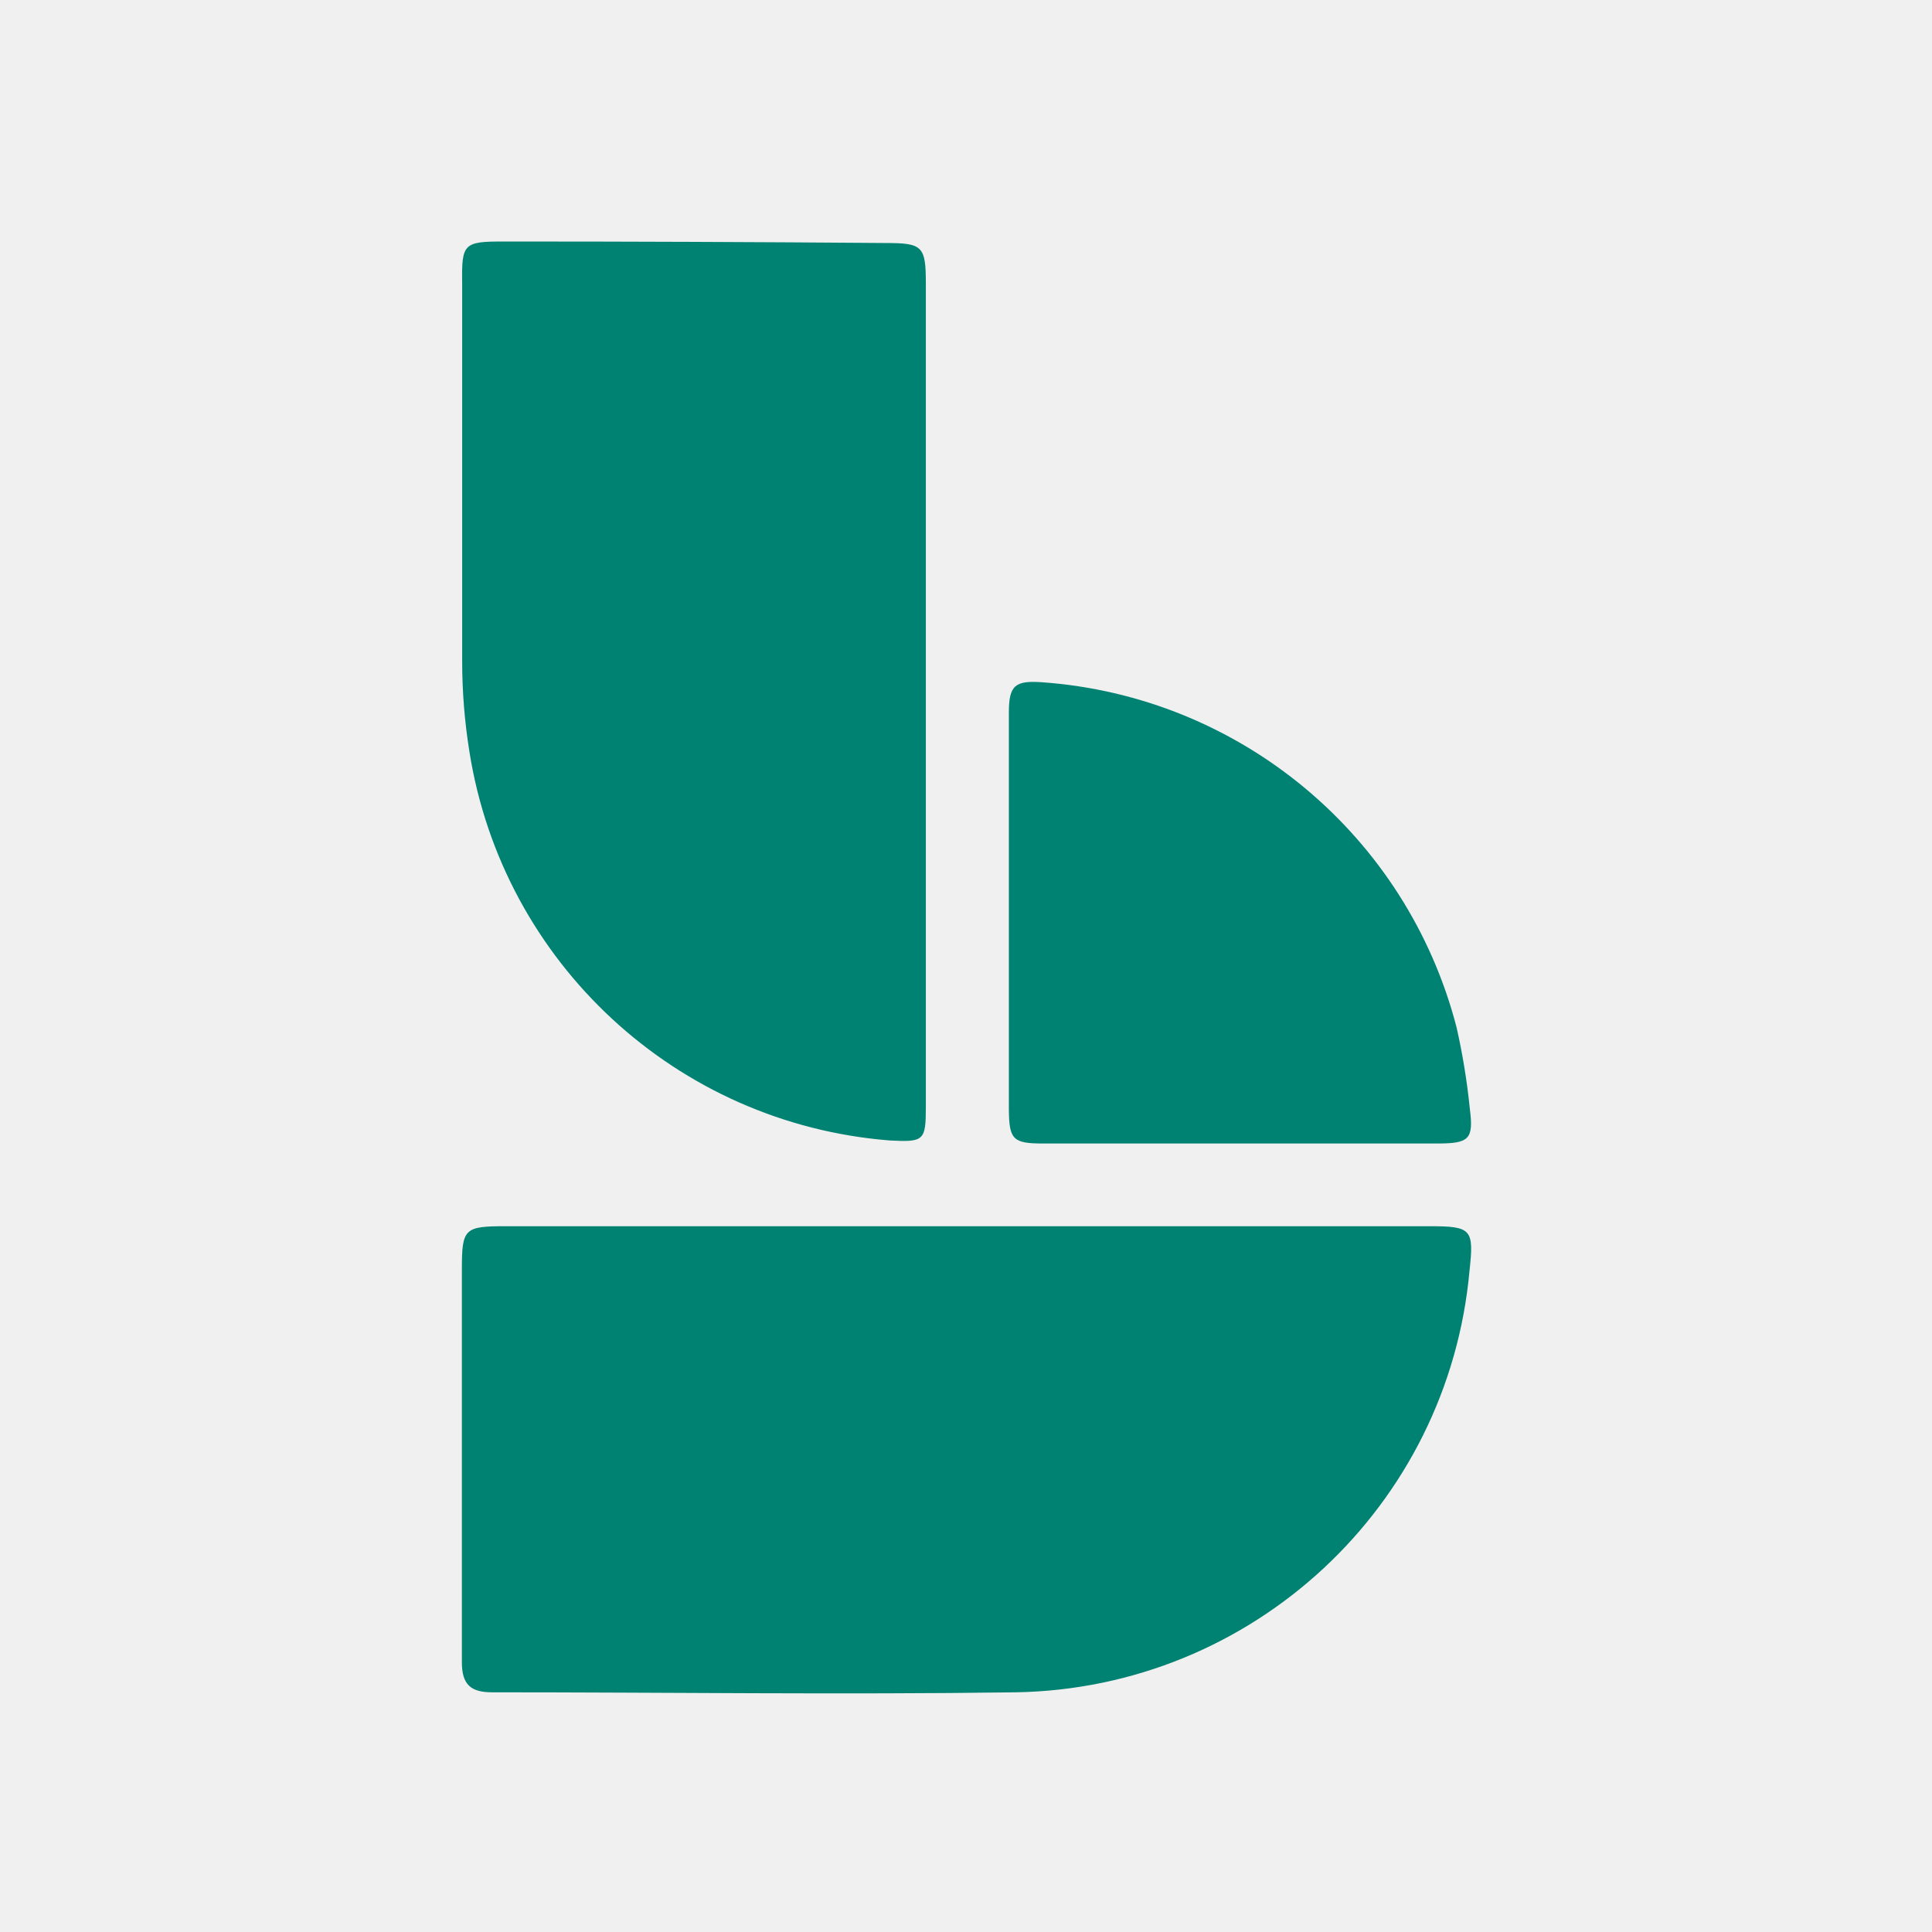
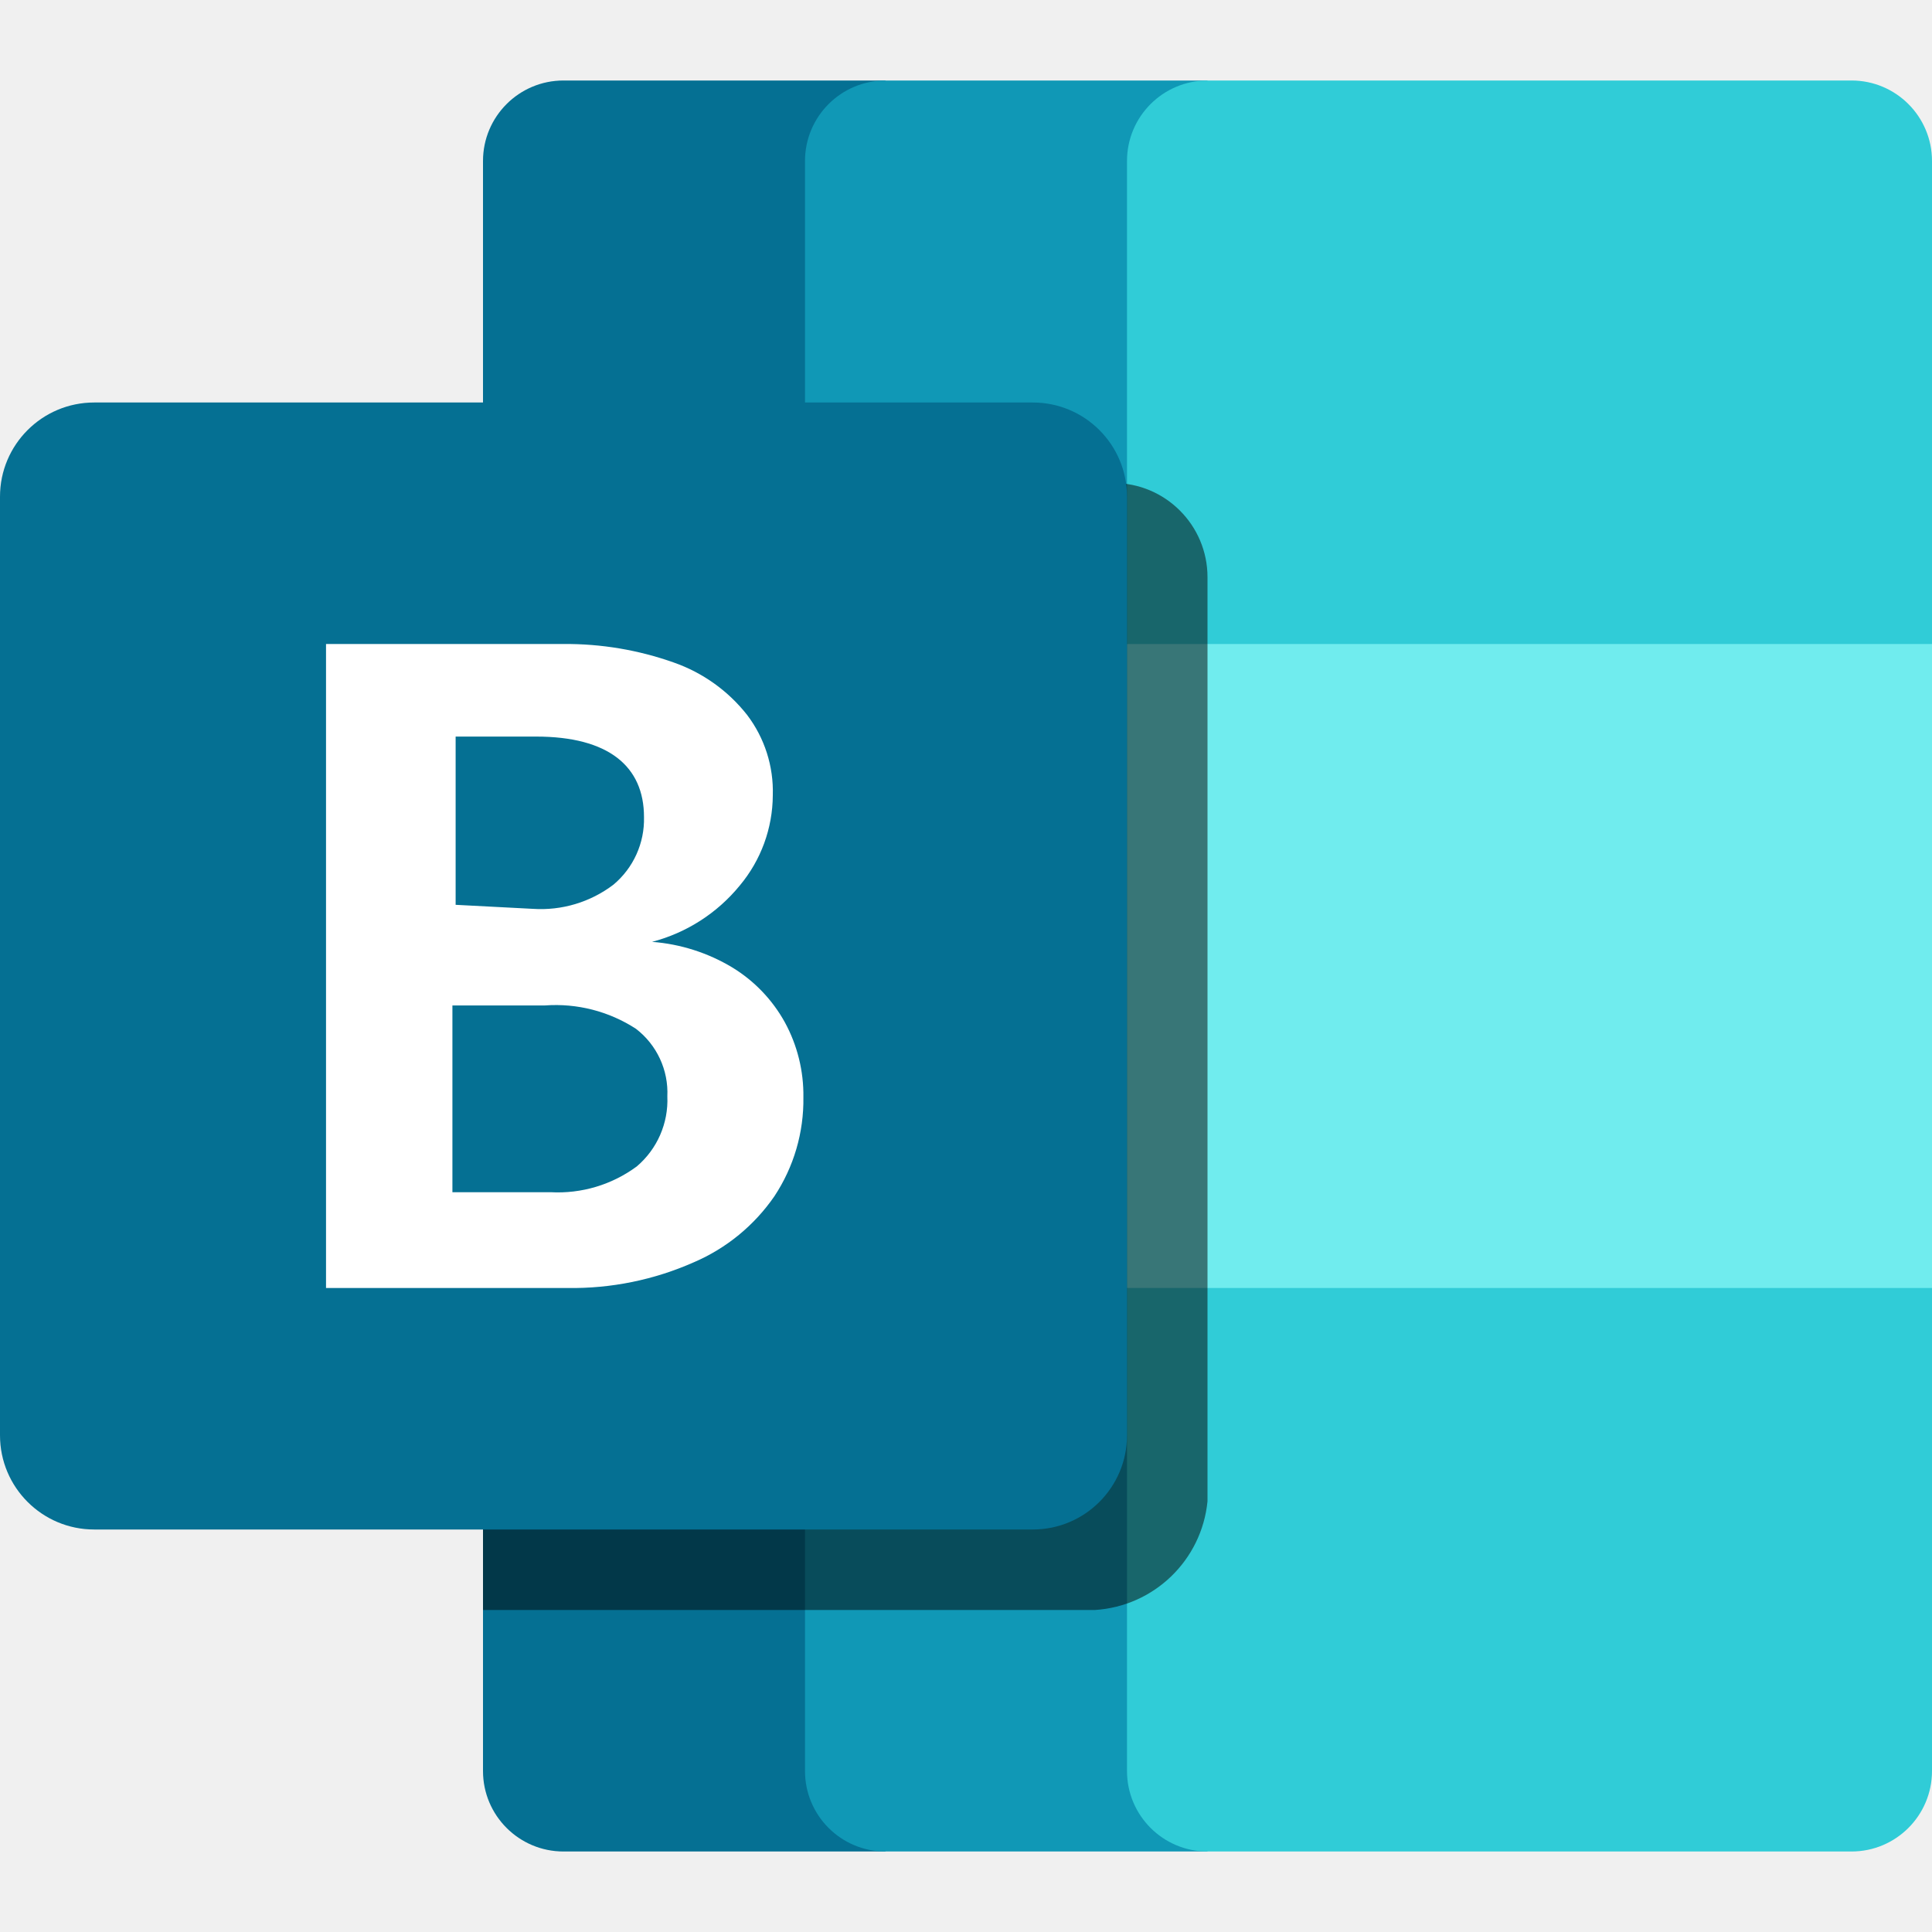
- <svg xmlns="http://www.w3.org/2000/svg" data-name="Layer 1" version="1.1" viewBox="0 0 64 64">
-   <path fill="#008272" d="M47.36 40.62h-30.6c-1.38 0-1.46.07-1.46 1.44v13c0 .74.29 1 1 1 5.78 0 11.57.08 17.35 0a15.35 15.35 0 0 0 15.03-13.97c.15-1.37.07-1.47-1.32-1.47zM15.55 24.9a15.32 15.32 0 0 0 13.93 12.88c1.14.06 1.19 0 1.19-1.14V9.41c0-1.26-.1-1.36-1.35-1.36Q23 8 16.7 8c-1.34 0-1.41.06-1.39 1.38V21.9a18.87 18.87 0 0 0 .24 3zM34.55 37.88h13.06c1.06 0 1.21-.14 1.08-1.15a22.34 22.34 0 0 0-.44-2.7A15.31 15.31 0 0 0 34.51 22.6c-.88-.06-1.09.1-1.09 1v13.17c.01.98.14 1.11 1.13 1.11z" />
+ <svg xmlns="http://www.w3.org/2000/svg" viewBox="0 0 24 24">
+   <defs>
+     <style>.cls-1{fill:#057093;}.cls-2{fill:#1098b6;}.cls-3{fill:none;}.cls-4{fill:#30ccd7;}.cls-5{fill:#70ecee;}.cls-6{opacity:0.5;}.cls-7{fill:#fff;}</style>
+   </defs>
+   <g id="Color">
+     <path class="cls-1" d="M11,1H7A1,1,0,0,0,6,2V22a1,1,0,0,0,1,1h4Z" />
+     <path class="cls-2" d="M15,1H11a1,1,0,0,0-1,1V22a1,1,0,0,0,1,1h4Z" />
+     <rect class="cls-3" width="24" height="24" />
+     <rect class="cls-4" x="14" y="1" width="10" height="22" rx="1" />
+     <rect class="cls-5" x="14" y="8" width="10" height="8" />
+     <path class="cls-6" d="M13.83,6H6V20h7.6A1.5,1.5,0,0,0,15,18.65V7.17A1.17,1.17,0,0,0,13.83,6Z" />
+     <rect id="Back_Plate" data-name="Back Plate" class="cls-1" y="5" width="14" height="14" rx="1.17" />
+     <path class="cls-7" d="M8.37,8.23a2,2,0,0,1,.91.65,1.57,1.57,0,0,1,.32,1A1.76,1.76,0,0,1,9.19,11a2.09,2.09,0,0,1-1.09.7v0a2.27,2.27,0,0,1,1,.32,1.84,1.84,0,0,1,.65.68,1.89,1.89,0,0,1,.23.93,2.17,2.17,0,0,1-.36,1.23,2.33,2.33,0,0,1-1,.82A3.73,3.73,0,0,1,7.05,16h-3V8H7A4,4,0,0,1,8.37,8.23ZM6.62,11.29a1.49,1.49,0,0,0,1-.3A1.06,1.06,0,0,0,8,10.15c0-.63-.44-1-1.34-1h-1v2.09Zm-1,3.52H6.84a1.65,1.65,0,0,0,1.07-.32,1.08,1.08,0,0,0,.38-.87,1,1,0,0,0-.39-.84,1.83,1.83,0,0,0-1.13-.29H5.62Z" />
+   </g>
</svg>
